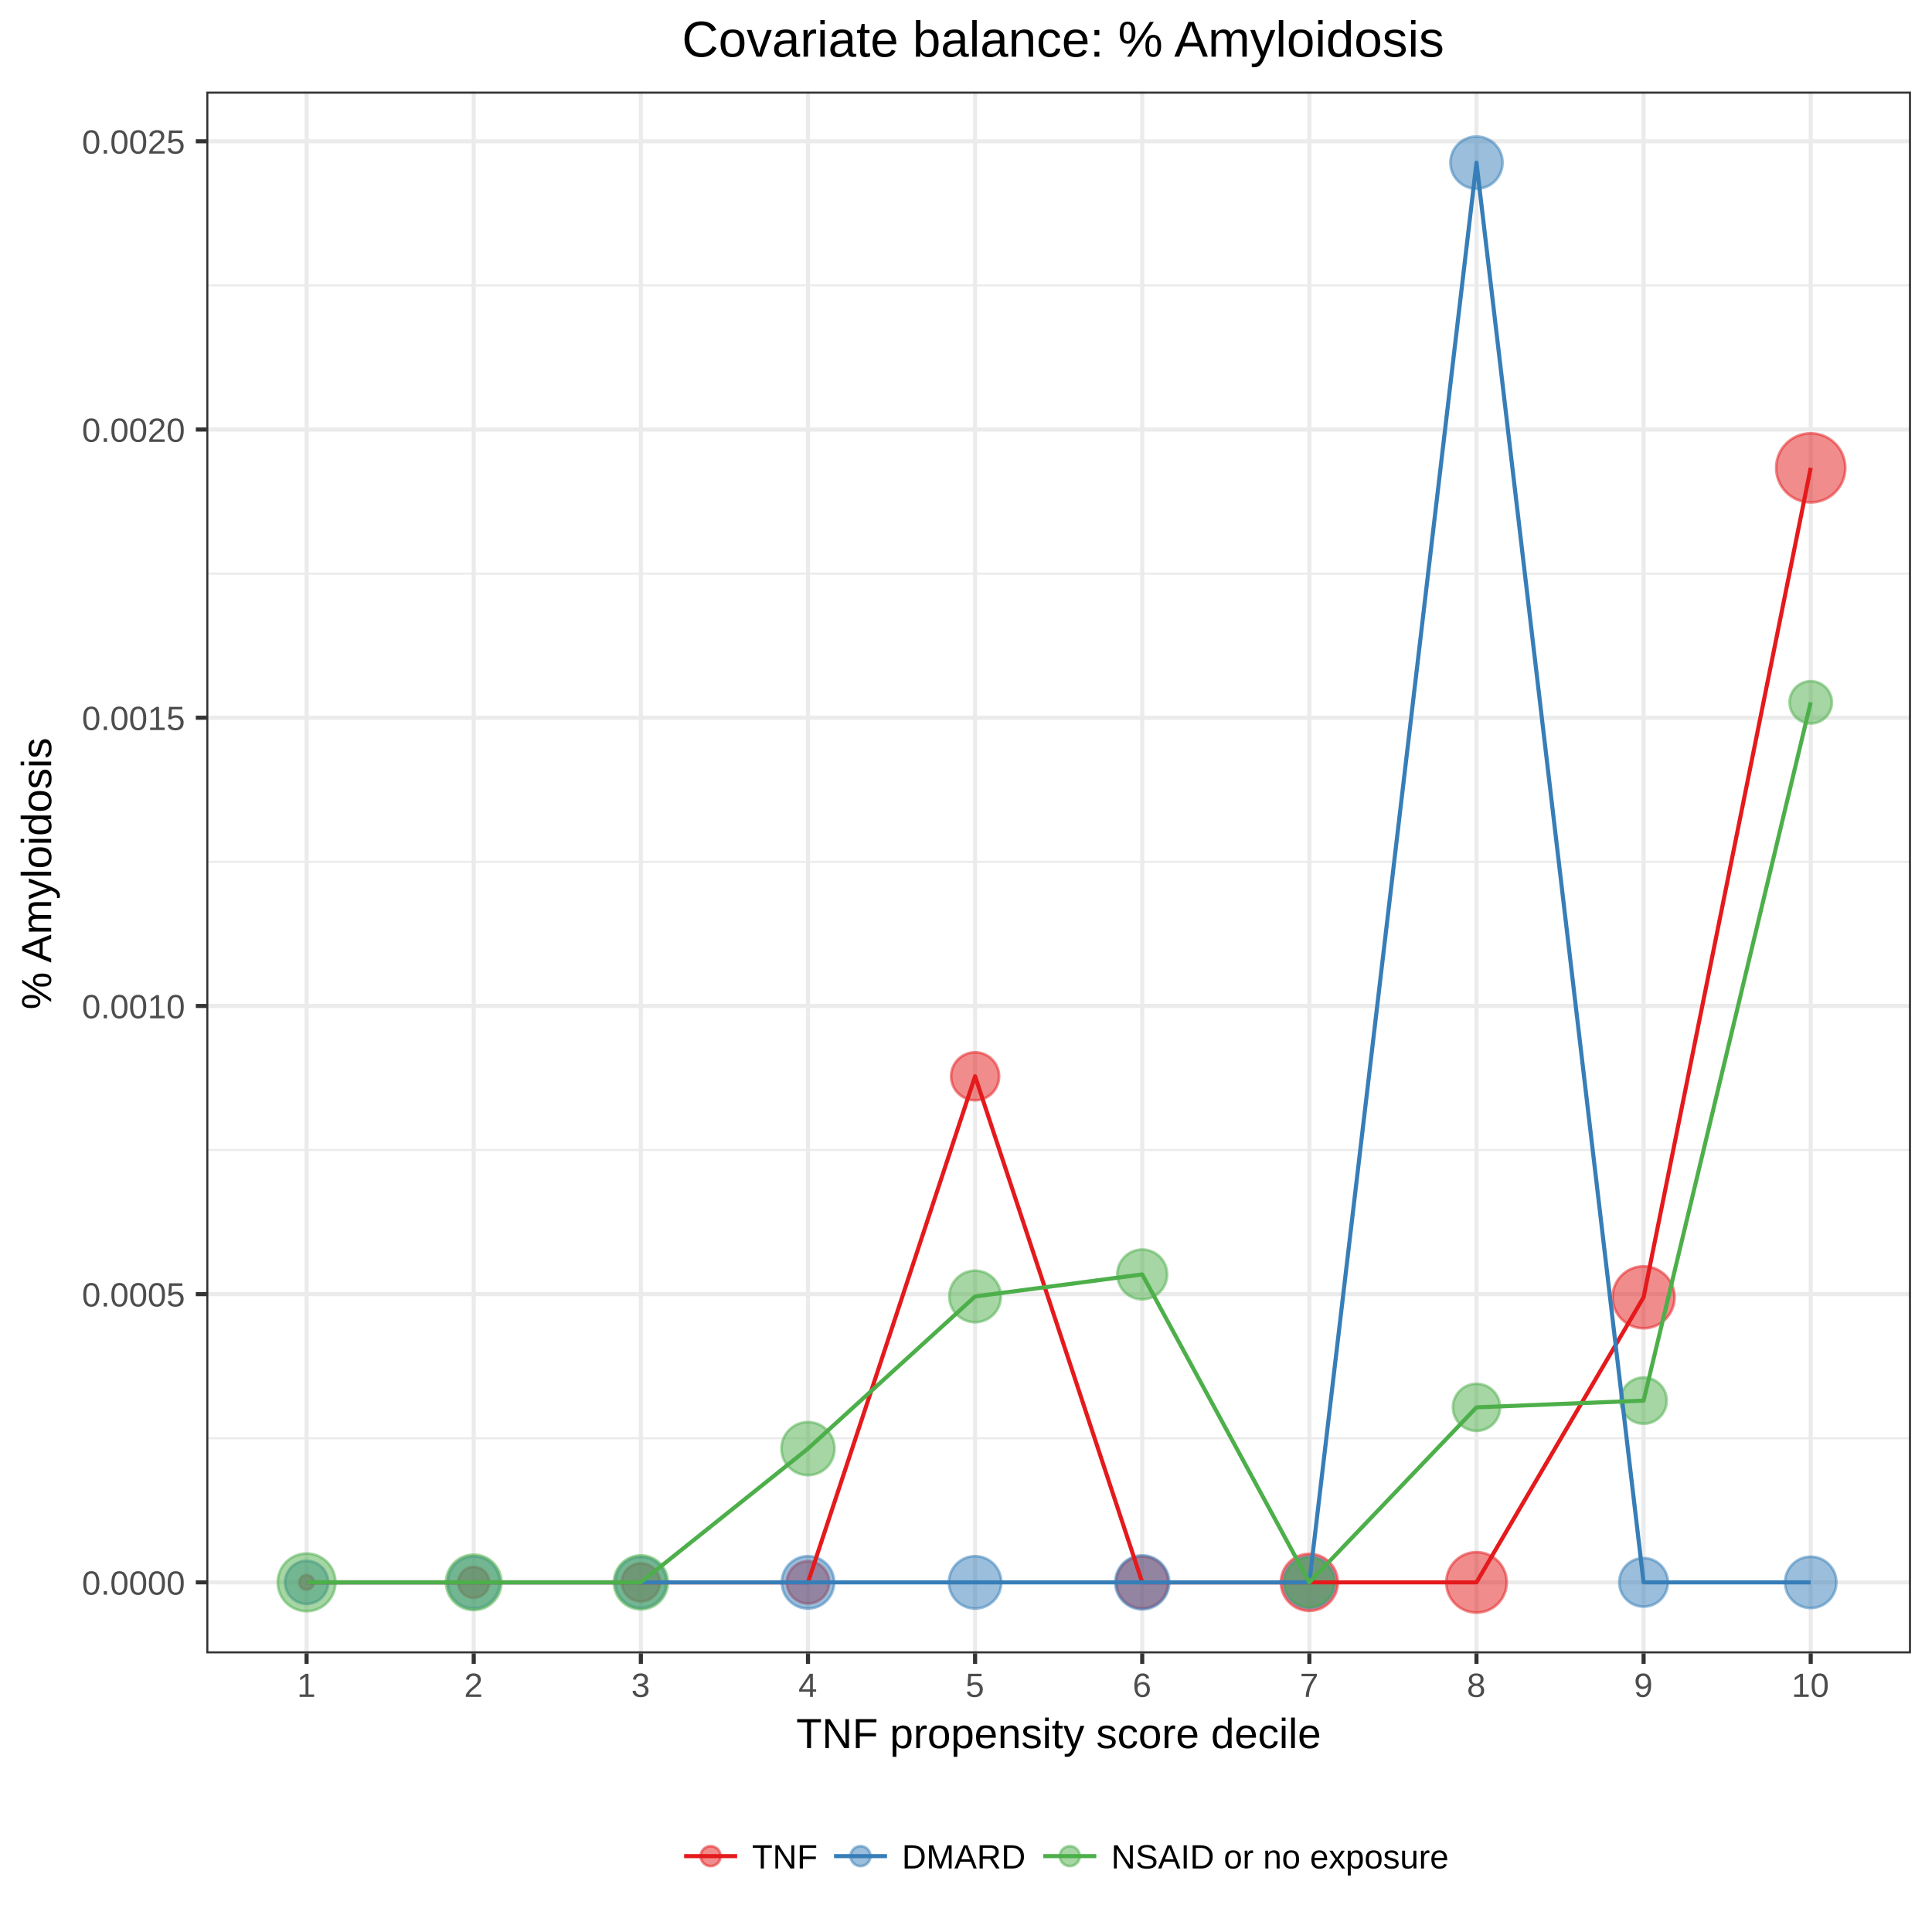
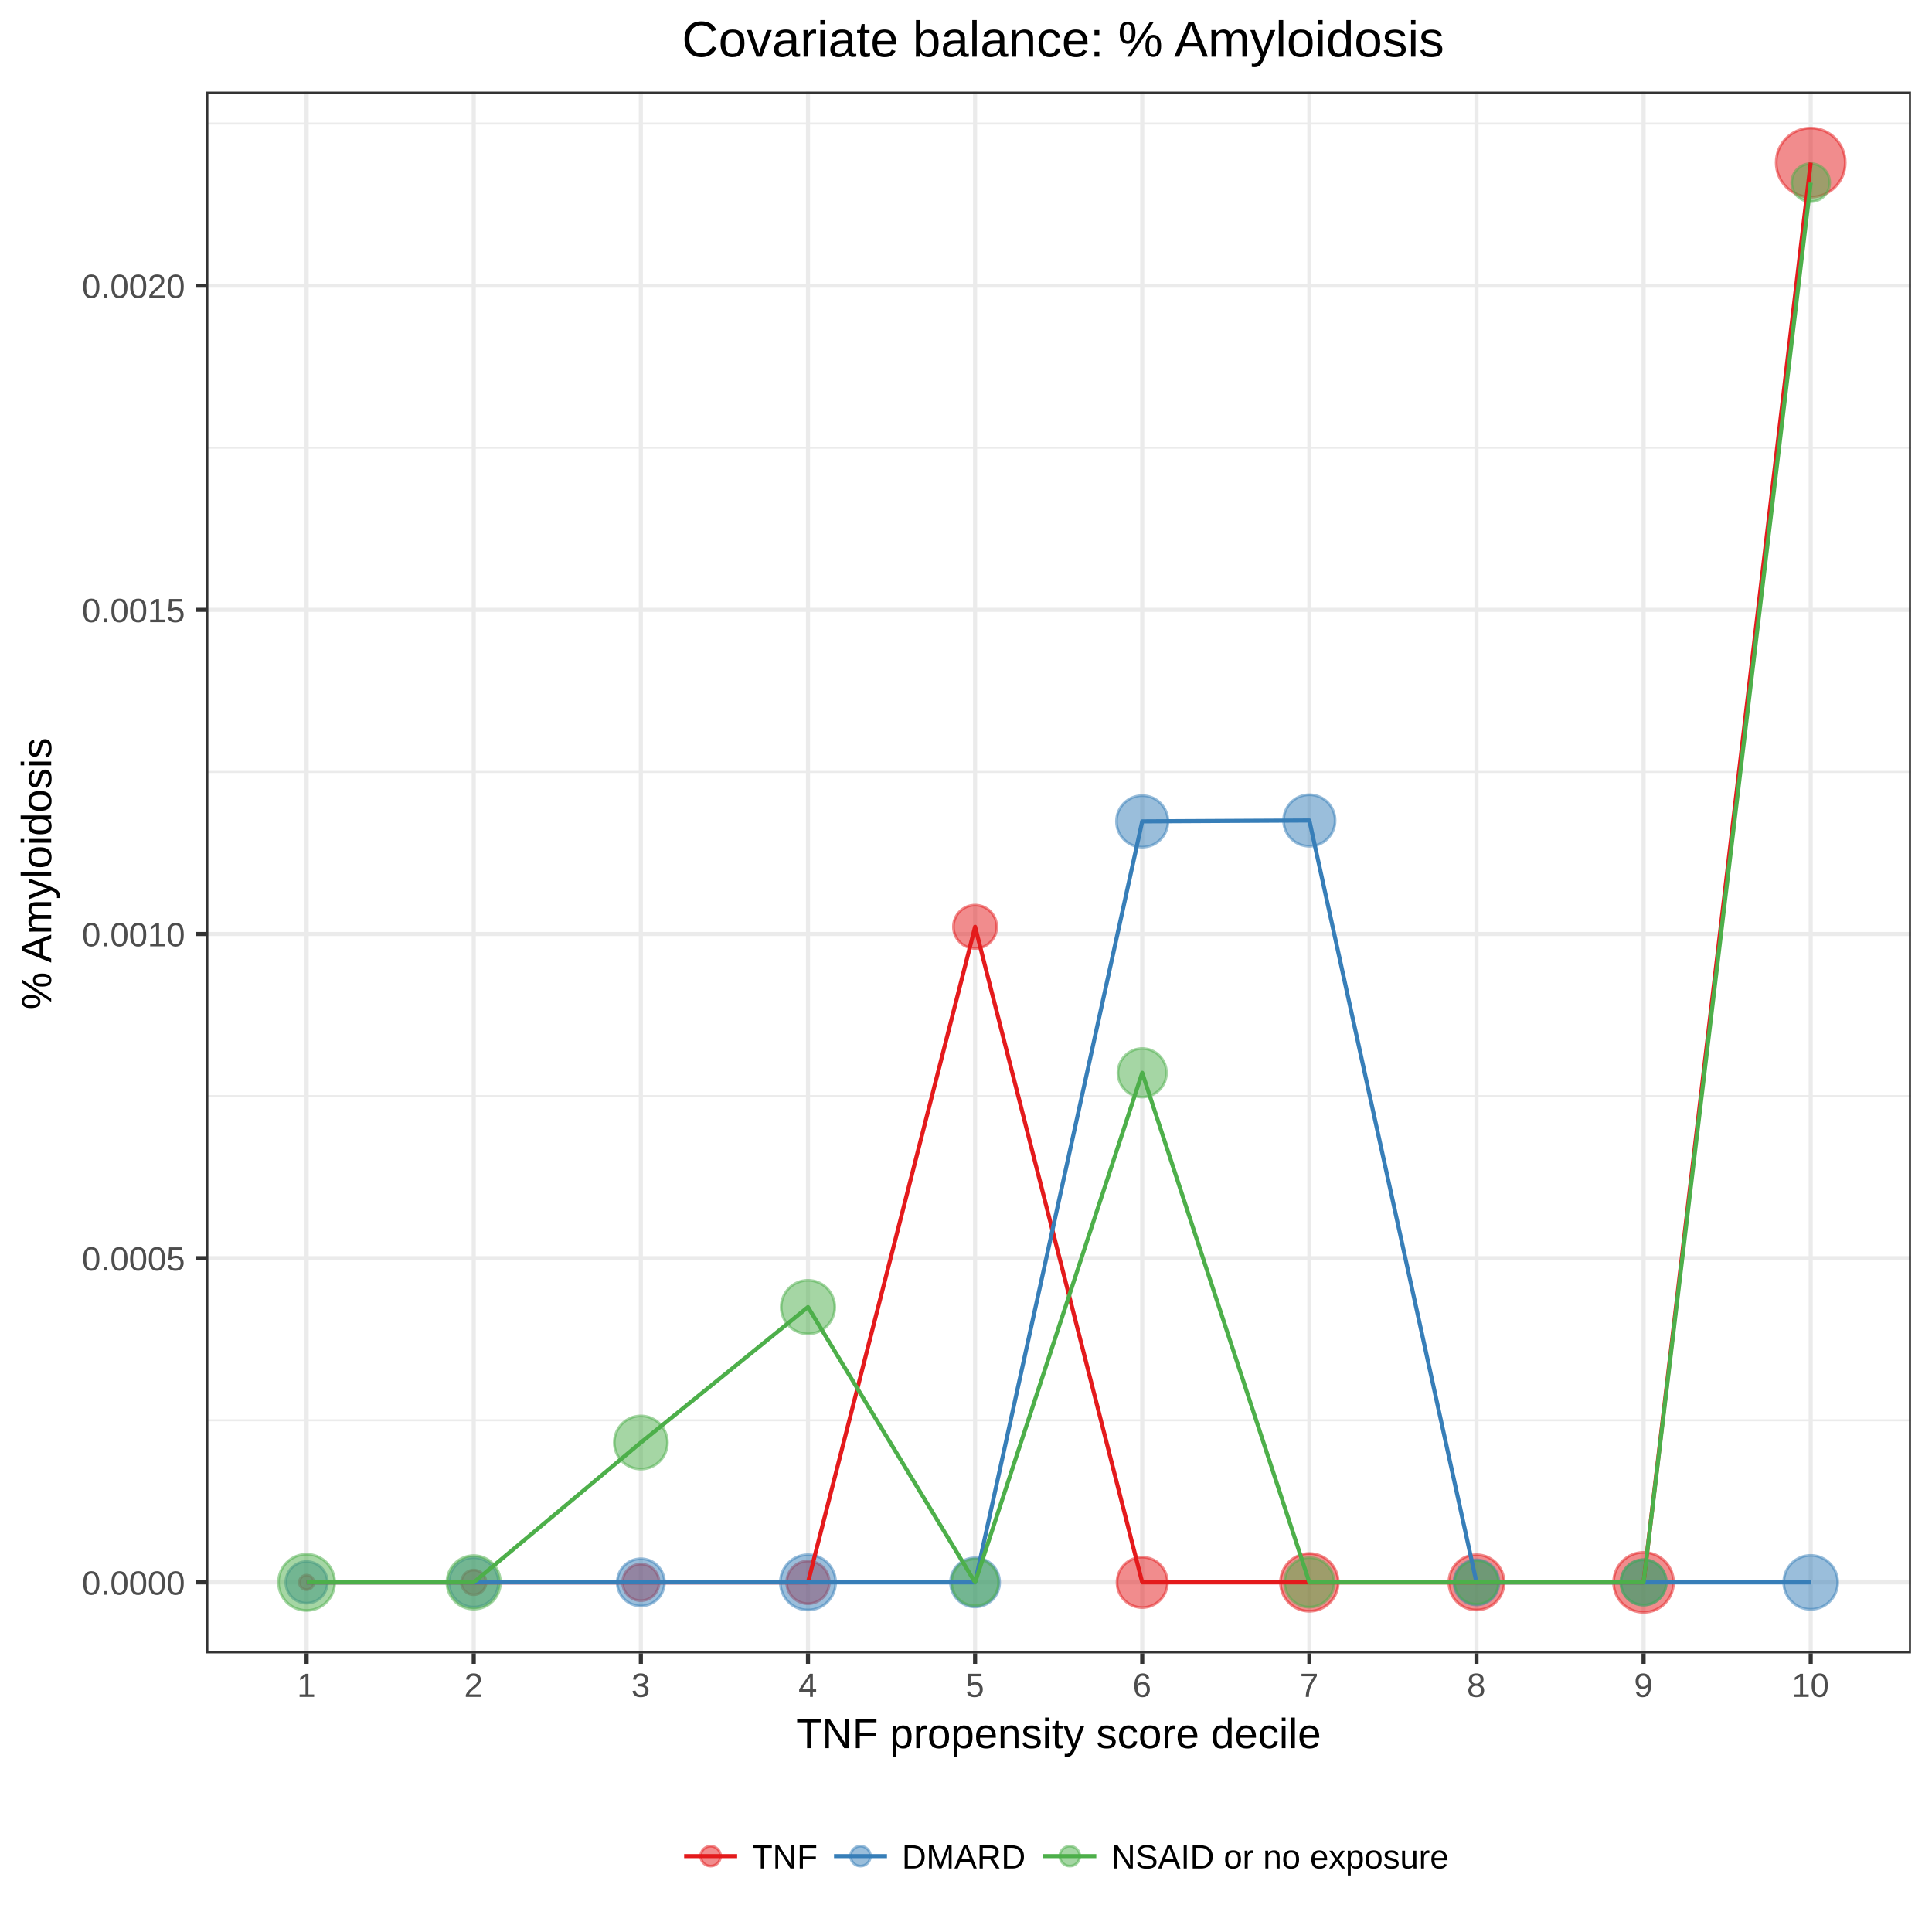
<svg xmlns="http://www.w3.org/2000/svg" viewBox="0 0 504.00 504.00">
  <defs>
    <style type="text/css">
    line, polyline, path, rect, circle {
      fill: none;
      stroke: #000000;
      stroke-linecap: round;
      stroke-linejoin: round;
      stroke-miterlimit: 10.00;
    }
  </style>
  </defs>
  <rect width="100%" height="100%" style="stroke: none; fill: #FFFFFF;" />
  <rect x="0.00" y="-0.00" width="504.00" height="504.00" style="stroke-width: 1.07; stroke: #FFFFFF; fill: #FFFFFF;" />
  <defs>
    <clipPath id="cpNTMuODI0fDQ5OC41MjF8NDMxLjMwOXwyMy44OTg1">
      <rect x="53.82" y="23.90" width="444.70" height="407.41" />
    </clipPath>
  </defs>
  <rect x="53.82" y="23.90" width="444.70" height="407.41" style="stroke-width: 1.07; stroke: none; fill: #FFFFFF;" clip-path="url(#cpNTMuODI0fDQ5OC41MjF8NDMxLjMwOXwyMy44OTg1)" />
-   <polyline points="53.82,375.20 498.52,375.20 " style="stroke-width: 0.53; stroke: #EBEBEB; stroke-linecap: butt;" clip-path="url(#cpNTMuODI0fDQ5OC41MjF8NDMxLjMwOXwyMy44OTg1)" />
-   <polyline points="53.82,300.01 498.52,300.01 " style="stroke-width: 0.53; stroke: #EBEBEB; stroke-linecap: butt;" clip-path="url(#cpNTMuODI0fDQ5OC41MjF8NDMxLjMwOXwyMy44OTg1)" />
-   <polyline points="53.82,224.83 498.52,224.83 " style="stroke-width: 0.53; stroke: #EBEBEB; stroke-linecap: butt;" clip-path="url(#cpNTMuODI0fDQ5OC41MjF8NDMxLjMwOXwyMy44OTg1)" />
-   <polyline points="53.82,149.64 498.52,149.64 " style="stroke-width: 0.53; stroke: #EBEBEB; stroke-linecap: butt;" clip-path="url(#cpNTMuODI0fDQ5OC41MjF8NDMxLjMwOXwyMy44OTg1)" />
-   <polyline points="53.82,74.45 498.52,74.45 " style="stroke-width: 0.53; stroke: #EBEBEB; stroke-linecap: butt;" clip-path="url(#cpNTMuODI0fDQ5OC41MjF8NDMxLjMwOXwyMy44OTg1)" />
+   <polyline points="53.82,370.51 498.52,370.51 " style="stroke-width: 0.53; stroke: #EBEBEB; stroke-linecap: butt;" clip-path="url(#cpNTMuODI0fDQ5OC41MjF8NDMxLjMwOXwyMy44OTg1)" />
+   <polyline points="53.82,285.94 498.52,285.94 " style="stroke-width: 0.53; stroke: #EBEBEB; stroke-linecap: butt;" clip-path="url(#cpNTMuODI0fDQ5OC41MjF8NDMxLjMwOXwyMy44OTg1)" />
+   <polyline points="53.82,201.37 498.52,201.37 " style="stroke-width: 0.53; stroke: #EBEBEB; stroke-linecap: butt;" clip-path="url(#cpNTMuODI0fDQ5OC41MjF8NDMxLjMwOXwyMy44OTg1)" />
+   <polyline points="53.82,116.80 498.52,116.80 " style="stroke-width: 0.53; stroke: #EBEBEB; stroke-linecap: butt;" clip-path="url(#cpNTMuODI0fDQ5OC41MjF8NDMxLjMwOXwyMy44OTg1)" />
+   <polyline points="53.82,32.23 498.52,32.23 " style="stroke-width: 0.53; stroke: #EBEBEB; stroke-linecap: butt;" clip-path="url(#cpNTMuODI0fDQ5OC41MjF8NDMxLjMwOXwyMy44OTg1)" />
  <polyline points="53.82,412.79 498.52,412.79 " style="stroke-width: 1.07; stroke: #EBEBEB; stroke-linecap: butt;" clip-path="url(#cpNTMuODI0fDQ5OC41MjF8NDMxLjMwOXwyMy44OTg1)" />
-   <polyline points="53.82,337.60 498.52,337.60 " style="stroke-width: 1.07; stroke: #EBEBEB; stroke-linecap: butt;" clip-path="url(#cpNTMuODI0fDQ5OC41MjF8NDMxLjMwOXwyMy44OTg1)" />
-   <polyline points="53.82,262.42 498.52,262.42 " style="stroke-width: 1.07; stroke: #EBEBEB; stroke-linecap: butt;" clip-path="url(#cpNTMuODI0fDQ5OC41MjF8NDMxLjMwOXwyMy44OTg1)" />
-   <polyline points="53.82,187.23 498.52,187.23 " style="stroke-width: 1.07; stroke: #EBEBEB; stroke-linecap: butt;" clip-path="url(#cpNTMuODI0fDQ5OC41MjF8NDMxLjMwOXwyMy44OTg1)" />
-   <polyline points="53.82,112.05 498.52,112.05 " style="stroke-width: 1.07; stroke: #EBEBEB; stroke-linecap: butt;" clip-path="url(#cpNTMuODI0fDQ5OC41MjF8NDMxLjMwOXwyMy44OTg1)" />
-   <polyline points="53.82,36.86 498.52,36.86 " style="stroke-width: 1.07; stroke: #EBEBEB; stroke-linecap: butt;" clip-path="url(#cpNTMuODI0fDQ5OC41MjF8NDMxLjMwOXwyMy44OTg1)" />
+   <polyline points="53.82,328.22 498.52,328.22 " style="stroke-width: 1.07; stroke: #EBEBEB; stroke-linecap: butt;" clip-path="url(#cpNTMuODI0fDQ5OC41MjF8NDMxLjMwOXwyMy44OTg1)" />
+   <polyline points="53.82,243.65 498.52,243.65 " style="stroke-width: 1.07; stroke: #EBEBEB; stroke-linecap: butt;" clip-path="url(#cpNTMuODI0fDQ5OC41MjF8NDMxLjMwOXwyMy44OTg1)" />
+   <polyline points="53.82,159.08 498.52,159.08 " style="stroke-width: 1.07; stroke: #EBEBEB; stroke-linecap: butt;" clip-path="url(#cpNTMuODI0fDQ5OC41MjF8NDMxLjMwOXwyMy44OTg1)" />
+   <polyline points="53.82,74.52 498.52,74.52 " style="stroke-width: 1.07; stroke: #EBEBEB; stroke-linecap: butt;" clip-path="url(#cpNTMuODI0fDQ5OC41MjF8NDMxLjMwOXwyMy44OTg1)" />
  <polyline points="79.98,431.31 79.98,23.90 " style="stroke-width: 1.07; stroke: #EBEBEB; stroke-linecap: butt;" clip-path="url(#cpNTMuODI0fDQ5OC41MjF8NDMxLjMwOXwyMy44OTg1)" />
  <polyline points="123.58,431.31 123.58,23.90 " style="stroke-width: 1.07; stroke: #EBEBEB; stroke-linecap: butt;" clip-path="url(#cpNTMuODI0fDQ5OC41MjF8NDMxLjMwOXwyMy44OTg1)" />
  <polyline points="167.18,431.31 167.18,23.90 " style="stroke-width: 1.07; stroke: #EBEBEB; stroke-linecap: butt;" clip-path="url(#cpNTMuODI0fDQ5OC41MjF8NDMxLjMwOXwyMy44OTg1)" />
  <polyline points="210.78,431.31 210.78,23.90 " style="stroke-width: 1.07; stroke: #EBEBEB; stroke-linecap: butt;" clip-path="url(#cpNTMuODI0fDQ5OC41MjF8NDMxLjMwOXwyMy44OTg1)" />
  <polyline points="254.37,431.31 254.37,23.90 " style="stroke-width: 1.07; stroke: #EBEBEB; stroke-linecap: butt;" clip-path="url(#cpNTMuODI0fDQ5OC41MjF8NDMxLjMwOXwyMy44OTg1)" />
  <polyline points="297.97,431.31 297.97,23.90 " style="stroke-width: 1.07; stroke: #EBEBEB; stroke-linecap: butt;" clip-path="url(#cpNTMuODI0fDQ5OC41MjF8NDMxLjMwOXwyMy44OTg1)" />
  <polyline points="341.57,431.31 341.57,23.90 " style="stroke-width: 1.07; stroke: #EBEBEB; stroke-linecap: butt;" clip-path="url(#cpNTMuODI0fDQ5OC41MjF8NDMxLjMwOXwyMy44OTg1)" />
  <polyline points="385.17,431.31 385.17,23.90 " style="stroke-width: 1.07; stroke: #EBEBEB; stroke-linecap: butt;" clip-path="url(#cpNTMuODI0fDQ5OC41MjF8NDMxLjMwOXwyMy44OTg1)" />
  <polyline points="428.76,431.31 428.76,23.90 " style="stroke-width: 1.07; stroke: #EBEBEB; stroke-linecap: butt;" clip-path="url(#cpNTMuODI0fDQ5OC41MjF8NDMxLjMwOXwyMy44OTg1)" />
  <polyline points="472.36,431.31 472.36,23.90 " style="stroke-width: 1.07; stroke: #EBEBEB; stroke-linecap: butt;" clip-path="url(#cpNTMuODI0fDQ5OC41MjF8NDMxLjMwOXwyMy44OTg1)" />
  <circle cx="79.98" cy="412.79" r="1.42pt" style="stroke-width: 0.71; stroke: #E41A1C; stroke-opacity: 0.50; fill: #E41A1C; fill-opacity: 0.50;" clip-path="url(#cpNTMuODI0fDQ5OC41MjF8NDMxLjMwOXwyMy44OTg1)" />
-   <circle cx="123.58" cy="412.79" r="3.02pt" style="stroke-width: 0.71; stroke: #E41A1C; stroke-opacity: 0.50; fill: #E41A1C; fill-opacity: 0.50;" clip-path="url(#cpNTMuODI0fDQ5OC41MjF8NDMxLjMwOXwyMy44OTg1)" />
-   <circle cx="167.18" cy="412.79" r="3.72pt" style="stroke-width: 0.71; stroke: #E41A1C; stroke-opacity: 0.50; fill: #E41A1C; fill-opacity: 0.50;" clip-path="url(#cpNTMuODI0fDQ5OC41MjF8NDMxLjMwOXwyMy44OTg1)" />
-   <circle cx="210.78" cy="412.79" r="4.13pt" style="stroke-width: 0.71; stroke: #E41A1C; stroke-opacity: 0.50; fill: #E41A1C; fill-opacity: 0.50;" clip-path="url(#cpNTMuODI0fDQ5OC41MjF8NDMxLjMwOXwyMy44OTg1)" />
-   <circle cx="254.37" cy="280.77" r="4.69pt" style="stroke-width: 0.71; stroke: #E41A1C; stroke-opacity: 0.50; fill: #E41A1C; fill-opacity: 0.50;" clip-path="url(#cpNTMuODI0fDQ5OC41MjF8NDMxLjMwOXwyMy44OTg1)" />
-   <circle cx="297.97" cy="412.79" r="5.06pt" style="stroke-width: 0.71; stroke: #E41A1C; stroke-opacity: 0.50; fill: #E41A1C; fill-opacity: 0.50;" clip-path="url(#cpNTMuODI0fDQ5OC41MjF8NDMxLjMwOXwyMy44OTg1)" />
-   <circle cx="341.57" cy="412.79" r="5.57pt" style="stroke-width: 0.71; stroke: #E41A1C; stroke-opacity: 0.50; fill: #E41A1C; fill-opacity: 0.50;" clip-path="url(#cpNTMuODI0fDQ5OC41MjF8NDMxLjMwOXwyMy44OTg1)" />
-   <circle cx="385.17" cy="412.79" r="5.91pt" style="stroke-width: 0.71; stroke: #E41A1C; stroke-opacity: 0.50; fill: #E41A1C; fill-opacity: 0.50;" clip-path="url(#cpNTMuODI0fDQ5OC41MjF8NDMxLjMwOXwyMy44OTg1)" />
-   <circle cx="428.76" cy="338.42" r="6.06pt" style="stroke-width: 0.71; stroke: #E41A1C; stroke-opacity: 0.50; fill: #E41A1C; fill-opacity: 0.50;" clip-path="url(#cpNTMuODI0fDQ5OC41MjF8NDMxLjMwOXwyMy44OTg1)" />
-   <circle cx="472.36" cy="122.05" r="6.76pt" style="stroke-width: 0.71; stroke: #E41A1C; stroke-opacity: 0.50; fill: #E41A1C; fill-opacity: 0.50;" clip-path="url(#cpNTMuODI0fDQ5OC41MjF8NDMxLjMwOXwyMy44OTg1)" />
-   <circle cx="79.98" cy="412.79" r="4.21pt" style="stroke-width: 0.71; stroke: #377EB8; stroke-opacity: 0.50; fill: #377EB8; fill-opacity: 0.50;" clip-path="url(#cpNTMuODI0fDQ5OC41MjF8NDMxLjMwOXwyMy44OTg1)" />
-   <circle cx="123.58" cy="412.79" r="5.08pt" style="stroke-width: 0.71; stroke: #377EB8; stroke-opacity: 0.50; fill: #377EB8; fill-opacity: 0.50;" clip-path="url(#cpNTMuODI0fDQ5OC41MjF8NDMxLjMwOXwyMy44OTg1)" />
-   <circle cx="167.18" cy="412.79" r="4.99pt" style="stroke-width: 0.71; stroke: #377EB8; stroke-opacity: 0.50; fill: #377EB8; fill-opacity: 0.50;" clip-path="url(#cpNTMuODI0fDQ5OC41MjF8NDMxLjMwOXwyMy44OTg1)" />
-   <circle cx="210.78" cy="412.79" r="5.12pt" style="stroke-width: 0.71; stroke: #377EB8; stroke-opacity: 0.50; fill: #377EB8; fill-opacity: 0.50;" clip-path="url(#cpNTMuODI0fDQ5OC41MjF8NDMxLjMwOXwyMy44OTg1)" />
-   <circle cx="254.37" cy="412.79" r="5.12pt" style="stroke-width: 0.71; stroke: #377EB8; stroke-opacity: 0.50; fill: #377EB8; fill-opacity: 0.50;" clip-path="url(#cpNTMuODI0fDQ5OC41MjF8NDMxLjMwOXwyMy44OTg1)" />
-   <circle cx="297.97" cy="412.79" r="5.28pt" style="stroke-width: 0.71; stroke: #377EB8; stroke-opacity: 0.50; fill: #377EB8; fill-opacity: 0.50;" clip-path="url(#cpNTMuODI0fDQ5OC41MjF8NDMxLjMwOXwyMy44OTg1)" />
-   <circle cx="341.57" cy="412.79" r="5.00pt" style="stroke-width: 0.71; stroke: #377EB8; stroke-opacity: 0.50; fill: #377EB8; fill-opacity: 0.50;" clip-path="url(#cpNTMuODI0fDQ5OC41MjF8NDMxLjMwOXwyMy44OTg1)" />
-   <circle cx="385.17" cy="42.42" r="5.10pt" style="stroke-width: 0.71; stroke: #377EB8; stroke-opacity: 0.50; fill: #377EB8; fill-opacity: 0.50;" clip-path="url(#cpNTMuODI0fDQ5OC41MjF8NDMxLjMwOXwyMy44OTg1)" />
-   <circle cx="428.76" cy="412.79" r="4.75pt" style="stroke-width: 0.71; stroke: #377EB8; stroke-opacity: 0.50; fill: #377EB8; fill-opacity: 0.50;" clip-path="url(#cpNTMuODI0fDQ5OC41MjF8NDMxLjMwOXwyMy44OTg1)" />
-   <circle cx="472.36" cy="412.79" r="5.02pt" style="stroke-width: 0.71; stroke: #377EB8; stroke-opacity: 0.50; fill: #377EB8; fill-opacity: 0.50;" clip-path="url(#cpNTMuODI0fDQ5OC41MjF8NDMxLjMwOXwyMy44OTg1)" />
-   <circle cx="79.98" cy="412.79" r="5.64pt" style="stroke-width: 0.71; stroke: #4DAF4A; stroke-opacity: 0.50; fill: #4DAF4A; fill-opacity: 0.50;" clip-path="url(#cpNTMuODI0fDQ5OC41MjF8NDMxLjMwOXwyMy44OTg1)" />
-   <circle cx="123.58" cy="412.79" r="5.42pt" style="stroke-width: 0.71; stroke: #4DAF4A; stroke-opacity: 0.50; fill: #4DAF4A; fill-opacity: 0.50;" clip-path="url(#cpNTMuODI0fDQ5OC41MjF8NDMxLjMwOXwyMy44OTg1)" />
-   <circle cx="167.18" cy="412.79" r="5.28pt" style="stroke-width: 0.71; stroke: #4DAF4A; stroke-opacity: 0.50; fill: #4DAF4A; fill-opacity: 0.50;" clip-path="url(#cpNTMuODI0fDQ5OC41MjF8NDMxLjMwOXwyMy44OTg1)" />
-   <circle cx="210.78" cy="377.90" r="5.19pt" style="stroke-width: 0.71; stroke: #4DAF4A; stroke-opacity: 0.50; fill: #4DAF4A; fill-opacity: 0.50;" clip-path="url(#cpNTMuODI0fDQ5OC41MjF8NDMxLjMwOXwyMy44OTg1)" />
-   <circle cx="254.37" cy="338.20" r="5.04pt" style="stroke-width: 0.71; stroke: #4DAF4A; stroke-opacity: 0.50; fill: #4DAF4A; fill-opacity: 0.50;" clip-path="url(#cpNTMuODI0fDQ5OC41MjF8NDMxLjMwOXwyMy44OTg1)" />
-   <circle cx="297.97" cy="332.46" r="4.87pt" style="stroke-width: 0.71; stroke: #4DAF4A; stroke-opacity: 0.50; fill: #4DAF4A; fill-opacity: 0.50;" clip-path="url(#cpNTMuODI0fDQ5OC41MjF8NDMxLjMwOXwyMy44OTg1)" />
-   <circle cx="341.57" cy="412.79" r="4.82pt" style="stroke-width: 0.71; stroke: #4DAF4A; stroke-opacity: 0.50; fill: #4DAF4A; fill-opacity: 0.50;" clip-path="url(#cpNTMuODI0fDQ5OC41MjF8NDMxLjMwOXwyMy44OTg1)" />
-   <circle cx="385.17" cy="367.13" r="4.60pt" style="stroke-width: 0.71; stroke: #4DAF4A; stroke-opacity: 0.50; fill: #4DAF4A; fill-opacity: 0.50;" clip-path="url(#cpNTMuODI0fDQ5OC41MjF8NDMxLjMwOXwyMy44OTg1)" />
-   <circle cx="428.76" cy="365.38" r="4.52pt" style="stroke-width: 0.71; stroke: #4DAF4A; stroke-opacity: 0.50; fill: #4DAF4A; fill-opacity: 0.50;" clip-path="url(#cpNTMuODI0fDQ5OC41MjF8NDMxLjMwOXwyMy44OTg1)" />
-   <circle cx="472.36" cy="183.22" r="4.13pt" style="stroke-width: 0.71; stroke: #4DAF4A; stroke-opacity: 0.50; fill: #4DAF4A; fill-opacity: 0.50;" clip-path="url(#cpNTMuODI0fDQ5OC41MjF8NDMxLjMwOXwyMy44OTg1)" />
-   <polyline points="79.98,412.79 123.58,412.79 167.18,412.79 210.78,412.79 254.37,280.77 297.97,412.79 341.57,412.79 385.17,412.79 428.76,338.42 472.36,122.05 " style="stroke-width: 1.07; stroke: #E41A1C; stroke-linecap: butt;" clip-path="url(#cpNTMuODI0fDQ5OC41MjF8NDMxLjMwOXwyMy44OTg1)" />
-   <polyline points="79.98,412.79 123.58,412.79 167.18,412.79 210.78,412.79 254.37,412.79 297.97,412.79 341.57,412.79 385.17,42.42 428.76,412.79 472.36,412.79 " style="stroke-width: 1.07; stroke: #377EB8; stroke-linecap: butt;" clip-path="url(#cpNTMuODI0fDQ5OC41MjF8NDMxLjMwOXwyMy44OTg1)" />
-   <polyline points="79.98,412.79 123.58,412.79 167.18,412.79 210.78,377.90 254.37,338.20 297.97,332.46 341.57,412.79 385.17,367.13 428.76,365.38 472.36,183.22 " style="stroke-width: 1.07; stroke: #4DAF4A; stroke-linecap: butt;" clip-path="url(#cpNTMuODI0fDQ5OC41MjF8NDMxLjMwOXwyMy44OTg1)" />
+   <circle cx="123.58" cy="412.79" r="2.41pt" style="stroke-width: 0.71; stroke: #E41A1C; stroke-opacity: 0.50; fill: #E41A1C; fill-opacity: 0.50;" clip-path="url(#cpNTMuODI0fDQ5OC41MjF8NDMxLjMwOXwyMy44OTg1)" />
+   <circle cx="167.18" cy="412.79" r="3.57pt" style="stroke-width: 0.71; stroke: #E41A1C; stroke-opacity: 0.50; fill: #E41A1C; fill-opacity: 0.50;" clip-path="url(#cpNTMuODI0fDQ5OC41MjF8NDMxLjMwOXwyMy44OTg1)" />
+   <circle cx="210.78" cy="412.79" r="4.17pt" style="stroke-width: 0.71; stroke: #E41A1C; stroke-opacity: 0.50; fill: #E41A1C; fill-opacity: 0.50;" clip-path="url(#cpNTMuODI0fDQ5OC41MjF8NDMxLjMwOXwyMy44OTg1)" />
+   <circle cx="254.37" cy="241.77" r="4.24pt" style="stroke-width: 0.71; stroke: #E41A1C; stroke-opacity: 0.50; fill: #E41A1C; fill-opacity: 0.50;" clip-path="url(#cpNTMuODI0fDQ5OC41MjF8NDMxLjMwOXwyMy44OTg1)" />
+   <circle cx="297.97" cy="412.79" r="4.93pt" style="stroke-width: 0.71; stroke: #E41A1C; stroke-opacity: 0.50; fill: #E41A1C; fill-opacity: 0.50;" clip-path="url(#cpNTMuODI0fDQ5OC41MjF8NDMxLjMwOXwyMy44OTg1)" />
+   <circle cx="341.57" cy="412.79" r="5.65pt" style="stroke-width: 0.71; stroke: #E41A1C; stroke-opacity: 0.50; fill: #E41A1C; fill-opacity: 0.50;" clip-path="url(#cpNTMuODI0fDQ5OC41MjF8NDMxLjMwOXwyMy44OTg1)" />
+   <circle cx="385.17" cy="412.79" r="5.41pt" style="stroke-width: 0.71; stroke: #E41A1C; stroke-opacity: 0.50; fill: #E41A1C; fill-opacity: 0.50;" clip-path="url(#cpNTMuODI0fDQ5OC41MjF8NDMxLjMwOXwyMy44OTg1)" />
+   <circle cx="428.76" cy="412.79" r="5.87pt" style="stroke-width: 0.71; stroke: #E41A1C; stroke-opacity: 0.50; fill: #E41A1C; fill-opacity: 0.50;" clip-path="url(#cpNTMuODI0fDQ5OC41MjF8NDMxLjMwOXwyMy44OTg1)" />
+   <circle cx="472.36" cy="42.42" r="6.76pt" style="stroke-width: 0.71; stroke: #E41A1C; stroke-opacity: 0.50; fill: #E41A1C; fill-opacity: 0.50;" clip-path="url(#cpNTMuODI0fDQ5OC41MjF8NDMxLjMwOXwyMy44OTg1)" />
+   <circle cx="79.98" cy="412.79" r="4.07pt" style="stroke-width: 0.71; stroke: #377EB8; stroke-opacity: 0.50; fill: #377EB8; fill-opacity: 0.50;" clip-path="url(#cpNTMuODI0fDQ5OC41MjF8NDMxLjMwOXwyMy44OTg1)" />
+   <circle cx="123.58" cy="412.79" r="4.84pt" style="stroke-width: 0.71; stroke: #377EB8; stroke-opacity: 0.50; fill: #377EB8; fill-opacity: 0.50;" clip-path="url(#cpNTMuODI0fDQ5OC41MjF8NDMxLjMwOXwyMy44OTg1)" />
+   <circle cx="167.18" cy="412.79" r="4.62pt" style="stroke-width: 0.71; stroke: #377EB8; stroke-opacity: 0.50; fill: #377EB8; fill-opacity: 0.50;" clip-path="url(#cpNTMuODI0fDQ5OC41MjF8NDMxLjMwOXwyMy44OTg1)" />
+   <circle cx="210.78" cy="412.79" r="5.41pt" style="stroke-width: 0.71; stroke: #377EB8; stroke-opacity: 0.50; fill: #377EB8; fill-opacity: 0.50;" clip-path="url(#cpNTMuODI0fDQ5OC41MjF8NDMxLjMwOXwyMy44OTg1)" />
+   <circle cx="254.37" cy="412.79" r="4.81pt" style="stroke-width: 0.71; stroke: #377EB8; stroke-opacity: 0.50; fill: #377EB8; fill-opacity: 0.50;" clip-path="url(#cpNTMuODI0fDQ5OC41MjF8NDMxLjMwOXwyMy44OTg1)" />
+   <circle cx="297.97" cy="214.27" r="5.04pt" style="stroke-width: 0.71; stroke: #377EB8; stroke-opacity: 0.50; fill: #377EB8; fill-opacity: 0.50;" clip-path="url(#cpNTMuODI0fDQ5OC41MjF8NDMxLjMwOXwyMy44OTg1)" />
+   <circle cx="341.57" cy="214.04" r="5.04pt" style="stroke-width: 0.71; stroke: #377EB8; stroke-opacity: 0.50; fill: #377EB8; fill-opacity: 0.50;" clip-path="url(#cpNTMuODI0fDQ5OC41MjF8NDMxLjMwOXwyMy44OTg1)" />
+   <circle cx="385.17" cy="412.79" r="4.41pt" style="stroke-width: 0.71; stroke: #377EB8; stroke-opacity: 0.50; fill: #377EB8; fill-opacity: 0.50;" clip-path="url(#cpNTMuODI0fDQ5OC41MjF8NDMxLjMwOXwyMy44OTg1)" />
+   <circle cx="428.76" cy="412.79" r="4.42pt" style="stroke-width: 0.71; stroke: #377EB8; stroke-opacity: 0.50; fill: #377EB8; fill-opacity: 0.50;" clip-path="url(#cpNTMuODI0fDQ5OC41MjF8NDMxLjMwOXwyMy44OTg1)" />
+   <circle cx="472.36" cy="412.79" r="5.28pt" style="stroke-width: 0.71; stroke: #377EB8; stroke-opacity: 0.50; fill: #377EB8; fill-opacity: 0.50;" clip-path="url(#cpNTMuODI0fDQ5OC41MjF8NDMxLjMwOXwyMy44OTg1)" />
+   <circle cx="79.98" cy="412.79" r="5.50pt" style="stroke-width: 0.71; stroke: #4DAF4A; stroke-opacity: 0.50; fill: #4DAF4A; fill-opacity: 0.50;" clip-path="url(#cpNTMuODI0fDQ5OC41MjF8NDMxLjMwOXwyMy44OTg1)" />
+   <circle cx="123.58" cy="412.79" r="5.24pt" style="stroke-width: 0.71; stroke: #4DAF4A; stroke-opacity: 0.50; fill: #4DAF4A; fill-opacity: 0.50;" clip-path="url(#cpNTMuODI0fDQ5OC41MjF8NDMxLjMwOXwyMy44OTg1)" />
+   <circle cx="167.18" cy="376.31" r="5.20pt" style="stroke-width: 0.71; stroke: #4DAF4A; stroke-opacity: 0.50; fill: #4DAF4A; fill-opacity: 0.50;" clip-path="url(#cpNTMuODI0fDQ5OC41MjF8NDMxLjMwOXwyMy44OTg1)" />
+   <circle cx="210.78" cy="340.98" r="5.24pt" style="stroke-width: 0.71; stroke: #4DAF4A; stroke-opacity: 0.50; fill: #4DAF4A; fill-opacity: 0.50;" clip-path="url(#cpNTMuODI0fDQ5OC41MjF8NDMxLjMwOXwyMy44OTg1)" />
+   <circle cx="254.37" cy="412.79" r="4.58pt" style="stroke-width: 0.71; stroke: #4DAF4A; stroke-opacity: 0.50; fill: #4DAF4A; fill-opacity: 0.50;" clip-path="url(#cpNTMuODI0fDQ5OC41MjF8NDMxLjMwOXwyMy44OTg1)" />
+   <circle cx="297.97" cy="279.86" r="4.75pt" style="stroke-width: 0.71; stroke: #4DAF4A; stroke-opacity: 0.50; fill: #4DAF4A; fill-opacity: 0.50;" clip-path="url(#cpNTMuODI0fDQ5OC41MjF8NDMxLjMwOXwyMy44OTg1)" />
+   <circle cx="341.57" cy="412.79" r="4.84pt" style="stroke-width: 0.71; stroke: #4DAF4A; stroke-opacity: 0.50; fill: #4DAF4A; fill-opacity: 0.50;" clip-path="url(#cpNTMuODI0fDQ5OC41MjF8NDMxLjMwOXwyMy44OTg1)" />
+   <circle cx="385.17" cy="412.79" r="4.26pt" style="stroke-width: 0.71; stroke: #4DAF4A; stroke-opacity: 0.50; fill: #4DAF4A; fill-opacity: 0.50;" clip-path="url(#cpNTMuODI0fDQ5OC41MjF8NDMxLjMwOXwyMy44OTg1)" />
+   <circle cx="428.76" cy="412.79" r="4.46pt" style="stroke-width: 0.71; stroke: #4DAF4A; stroke-opacity: 0.50; fill: #4DAF4A; fill-opacity: 0.50;" clip-path="url(#cpNTMuODI0fDQ5OC41MjF8NDMxLjMwOXwyMy44OTg1)" />
+   <circle cx="472.36" cy="47.64" r="3.72pt" style="stroke-width: 0.71; stroke: #4DAF4A; stroke-opacity: 0.50; fill: #4DAF4A; fill-opacity: 0.50;" clip-path="url(#cpNTMuODI0fDQ5OC41MjF8NDMxLjMwOXwyMy44OTg1)" />
+   <polyline points="79.98,412.79 123.58,412.79 167.18,412.79 210.78,412.79 254.37,241.77 297.97,412.79 341.57,412.79 385.17,412.79 428.76,412.79 472.36,42.42 " style="stroke-width: 1.07; stroke: #E41A1C; stroke-linecap: butt;" clip-path="url(#cpNTMuODI0fDQ5OC41MjF8NDMxLjMwOXwyMy44OTg1)" />
+   <polyline points="79.98,412.79 123.58,412.79 167.18,412.79 210.78,412.79 254.37,412.79 297.97,214.27 341.57,214.04 385.17,412.79 428.76,412.79 472.36,412.79 " style="stroke-width: 1.07; stroke: #377EB8; stroke-linecap: butt;" clip-path="url(#cpNTMuODI0fDQ5OC41MjF8NDMxLjMwOXwyMy44OTg1)" />
+   <polyline points="79.98,412.79 123.58,412.79 167.18,376.31 210.78,340.98 254.37,412.79 297.97,279.86 341.57,412.79 385.17,412.79 428.76,412.79 472.36,47.64 " style="stroke-width: 1.07; stroke: #4DAF4A; stroke-linecap: butt;" clip-path="url(#cpNTMuODI0fDQ5OC41MjF8NDMxLjMwOXwyMy44OTg1)" />
  <rect x="53.82" y="23.90" width="444.70" height="407.41" style="stroke-width: 1.07; stroke: #333333;" clip-path="url(#cpNTMuODI0fDQ5OC41MjF8NDMxLjMwOXwyMy44OTg1)" />
  <defs>
    <clipPath id="cpMHw1MDR8NTA0fDA=">
      <rect x="0.00" y="0.00" width="504.00" height="504.00" />
    </clipPath>
  </defs>
  <g clip-path="url(#cpMHw1MDR8NTA0fDA=)">
    <text x="21.37" y="416.01" style="font-size: 8.80px; fill: #4D4D4D; font-family: Arial;" textLength="27.53px" lengthAdjust="spacingAndGlyphs">0.0000</text>
  </g>
  <g clip-path="url(#cpMHw1MDR8NTA0fDA=)">
-     <text x="21.37" y="340.82" style="font-size: 8.80px; fill: #4D4D4D; font-family: Arial;" textLength="27.53px" lengthAdjust="spacingAndGlyphs">0.0005</text>
+     <text x="21.37" y="331.44" style="font-size: 8.80px; fill: #4D4D4D; font-family: Arial;" textLength="27.53px" lengthAdjust="spacingAndGlyphs">0.0005</text>
  </g>
  <g clip-path="url(#cpMHw1MDR8NTA0fDA=)">
-     <text x="21.37" y="265.64" style="font-size: 8.80px; fill: #4D4D4D; font-family: Arial;" textLength="27.53px" lengthAdjust="spacingAndGlyphs">0.0010</text>
+     <text x="21.37" y="246.87" style="font-size: 8.80px; fill: #4D4D4D; font-family: Arial;" textLength="27.53px" lengthAdjust="spacingAndGlyphs">0.0010</text>
  </g>
  <g clip-path="url(#cpMHw1MDR8NTA0fDA=)">
-     <text x="21.37" y="190.45" style="font-size: 8.80px; fill: #4D4D4D; font-family: Arial;" textLength="27.53px" lengthAdjust="spacingAndGlyphs">0.0015</text>
+     <text x="21.37" y="162.30" style="font-size: 8.80px; fill: #4D4D4D; font-family: Arial;" textLength="27.53px" lengthAdjust="spacingAndGlyphs">0.0015</text>
  </g>
  <g clip-path="url(#cpMHw1MDR8NTA0fDA=)">
-     <text x="21.37" y="115.27" style="font-size: 8.80px; fill: #4D4D4D; font-family: Arial;" textLength="27.53px" lengthAdjust="spacingAndGlyphs">0.0020</text>
-   </g>
-   <g clip-path="url(#cpMHw1MDR8NTA0fDA=)">
-     <text x="21.37" y="40.08" style="font-size: 8.80px; fill: #4D4D4D; font-family: Arial;" textLength="27.53px" lengthAdjust="spacingAndGlyphs">0.0025</text>
+     <text x="21.37" y="77.73" style="font-size: 8.80px; fill: #4D4D4D; font-family: Arial;" textLength="27.53px" lengthAdjust="spacingAndGlyphs">0.0020</text>
  </g>
  <polyline points="51.08,412.79 53.82,412.79 " style="stroke-width: 1.07; stroke: #333333; stroke-linecap: butt;" clip-path="url(#cpMHw1MDR8NTA0fDA=)" />
-   <polyline points="51.08,337.60 53.82,337.60 " style="stroke-width: 1.07; stroke: #333333; stroke-linecap: butt;" clip-path="url(#cpMHw1MDR8NTA0fDA=)" />
-   <polyline points="51.08,262.42 53.82,262.42 " style="stroke-width: 1.07; stroke: #333333; stroke-linecap: butt;" clip-path="url(#cpMHw1MDR8NTA0fDA=)" />
-   <polyline points="51.08,187.23 53.82,187.23 " style="stroke-width: 1.07; stroke: #333333; stroke-linecap: butt;" clip-path="url(#cpMHw1MDR8NTA0fDA=)" />
-   <polyline points="51.08,112.05 53.82,112.05 " style="stroke-width: 1.07; stroke: #333333; stroke-linecap: butt;" clip-path="url(#cpMHw1MDR8NTA0fDA=)" />
-   <polyline points="51.08,36.86 53.82,36.86 " style="stroke-width: 1.07; stroke: #333333; stroke-linecap: butt;" clip-path="url(#cpMHw1MDR8NTA0fDA=)" />
+   <polyline points="51.08,328.22 53.82,328.22 " style="stroke-width: 1.07; stroke: #333333; stroke-linecap: butt;" clip-path="url(#cpMHw1MDR8NTA0fDA=)" />
+   <polyline points="51.08,243.65 53.82,243.65 " style="stroke-width: 1.07; stroke: #333333; stroke-linecap: butt;" clip-path="url(#cpMHw1MDR8NTA0fDA=)" />
+   <polyline points="51.08,159.08 53.82,159.08 " style="stroke-width: 1.07; stroke: #333333; stroke-linecap: butt;" clip-path="url(#cpMHw1MDR8NTA0fDA=)" />
+   <polyline points="51.08,74.52 53.82,74.52 " style="stroke-width: 1.07; stroke: #333333; stroke-linecap: butt;" clip-path="url(#cpMHw1MDR8NTA0fDA=)" />
  <polyline points="79.98,434.05 79.98,431.31 " style="stroke-width: 1.07; stroke: #333333; stroke-linecap: butt;" clip-path="url(#cpMHw1MDR8NTA0fDA=)" />
  <polyline points="123.58,434.05 123.58,431.31 " style="stroke-width: 1.07; stroke: #333333; stroke-linecap: butt;" clip-path="url(#cpMHw1MDR8NTA0fDA=)" />
  <polyline points="167.18,434.05 167.18,431.31 " style="stroke-width: 1.07; stroke: #333333; stroke-linecap: butt;" clip-path="url(#cpMHw1MDR8NTA0fDA=)" />
  <polyline points="210.78,434.05 210.78,431.31 " style="stroke-width: 1.07; stroke: #333333; stroke-linecap: butt;" clip-path="url(#cpMHw1MDR8NTA0fDA=)" />
  <polyline points="254.37,434.05 254.37,431.31 " style="stroke-width: 1.07; stroke: #333333; stroke-linecap: butt;" clip-path="url(#cpMHw1MDR8NTA0fDA=)" />
  <polyline points="297.97,434.05 297.97,431.31 " style="stroke-width: 1.07; stroke: #333333; stroke-linecap: butt;" clip-path="url(#cpMHw1MDR8NTA0fDA=)" />
  <polyline points="341.57,434.05 341.57,431.31 " style="stroke-width: 1.07; stroke: #333333; stroke-linecap: butt;" clip-path="url(#cpMHw1MDR8NTA0fDA=)" />
  <polyline points="385.17,434.05 385.17,431.31 " style="stroke-width: 1.07; stroke: #333333; stroke-linecap: butt;" clip-path="url(#cpMHw1MDR8NTA0fDA=)" />
  <polyline points="428.76,434.05 428.76,431.31 " style="stroke-width: 1.07; stroke: #333333; stroke-linecap: butt;" clip-path="url(#cpMHw1MDR8NTA0fDA=)" />
  <polyline points="472.36,434.05 472.36,431.31 " style="stroke-width: 1.07; stroke: #333333; stroke-linecap: butt;" clip-path="url(#cpMHw1MDR8NTA0fDA=)" />
  <g clip-path="url(#cpMHw1MDR8NTA0fDA=)">
    <text x="77.48" y="442.68" style="font-size: 8.80px; fill: #4D4D4D; font-family: Arial;" textLength="5.01px" lengthAdjust="spacingAndGlyphs">1</text>
  </g>
  <g clip-path="url(#cpMHw1MDR8NTA0fDA=)">
    <text x="121.08" y="442.68" style="font-size: 8.80px; fill: #4D4D4D; font-family: Arial;" textLength="5.01px" lengthAdjust="spacingAndGlyphs">2</text>
  </g>
  <g clip-path="url(#cpMHw1MDR8NTA0fDA=)">
    <text x="164.68" y="442.68" style="font-size: 8.80px; fill: #4D4D4D; font-family: Arial;" textLength="5.01px" lengthAdjust="spacingAndGlyphs">3</text>
  </g>
  <g clip-path="url(#cpMHw1MDR8NTA0fDA=)">
    <text x="208.27" y="442.68" style="font-size: 8.80px; fill: #4D4D4D; font-family: Arial;" textLength="5.01px" lengthAdjust="spacingAndGlyphs">4</text>
  </g>
  <g clip-path="url(#cpMHw1MDR8NTA0fDA=)">
    <text x="251.87" y="442.68" style="font-size: 8.80px; fill: #4D4D4D; font-family: Arial;" textLength="5.01px" lengthAdjust="spacingAndGlyphs">5</text>
  </g>
  <g clip-path="url(#cpMHw1MDR8NTA0fDA=)">
    <text x="295.47" y="442.68" style="font-size: 8.80px; fill: #4D4D4D; font-family: Arial;" textLength="5.01px" lengthAdjust="spacingAndGlyphs">6</text>
  </g>
  <g clip-path="url(#cpMHw1MDR8NTA0fDA=)">
    <text x="339.07" y="442.68" style="font-size: 8.80px; fill: #4D4D4D; font-family: Arial;" textLength="5.01px" lengthAdjust="spacingAndGlyphs">7</text>
  </g>
  <g clip-path="url(#cpMHw1MDR8NTA0fDA=)">
    <text x="382.66" y="442.68" style="font-size: 8.80px; fill: #4D4D4D; font-family: Arial;" textLength="5.01px" lengthAdjust="spacingAndGlyphs">8</text>
  </g>
  <g clip-path="url(#cpMHw1MDR8NTA0fDA=)">
    <text x="426.26" y="442.68" style="font-size: 8.80px; fill: #4D4D4D; font-family: Arial;" textLength="5.01px" lengthAdjust="spacingAndGlyphs">9</text>
  </g>
  <g clip-path="url(#cpMHw1MDR8NTA0fDA=)">
    <text x="467.36" y="442.68" style="font-size: 8.80px; fill: #4D4D4D; font-family: Arial;" textLength="10.01px" lengthAdjust="spacingAndGlyphs">10</text>
  </g>
  <g clip-path="url(#cpMHw1MDR8NTA0fDA=)">
    <text x="207.70" y="456.03" style="font-size: 11.00px; font-family: Arial;" textLength="136.94px" lengthAdjust="spacingAndGlyphs">TNF propensity score decile</text>
  </g>
  <g clip-path="url(#cpMHw1MDR8NTA0fDA=)">
    <text transform="translate(13.35,263.36) rotate(-90)" style="font-size: 11.00px; font-family: Arial;" textLength="71.52px" lengthAdjust="spacingAndGlyphs">% Amyloidosis</text>
  </g>
  <rect x="166.75" y="469.90" width="218.84" height="28.62" style="stroke-width: 1.07; stroke: none; fill: #FFFFFF;" clip-path="url(#cpMHw1MDR8NTA0fDA=)" />
  <rect x="176.74" y="475.57" width="17.28" height="17.28" style="stroke-width: 1.07; stroke: none; fill: #FFFFFF;" clip-path="url(#cpMHw1MDR8NTA0fDA=)" />
  <circle cx="185.38" cy="484.21" r="1.95pt" style="stroke-width: 0.71; stroke: #E41A1C; stroke-opacity: 0.50; fill: #E41A1C; fill-opacity: 0.50;" clip-path="url(#cpMHw1MDR8NTA0fDA=)" />
  <line x1="178.47" y1="484.21" x2="192.30" y2="484.21" style="stroke-width: 1.07; stroke: #E41A1C; stroke-linecap: butt;" clip-path="url(#cpMHw1MDR8NTA0fDA=)" />
  <rect x="215.84" y="475.57" width="17.28" height="17.28" style="stroke-width: 1.07; stroke: none; fill: #FFFFFF;" clip-path="url(#cpMHw1MDR8NTA0fDA=)" />
  <circle cx="224.48" cy="484.21" r="1.95pt" style="stroke-width: 0.71; stroke: #377EB8; stroke-opacity: 0.50; fill: #377EB8; fill-opacity: 0.50;" clip-path="url(#cpMHw1MDR8NTA0fDA=)" />
  <line x1="217.57" y1="484.21" x2="231.39" y2="484.21" style="stroke-width: 1.07; stroke: #377EB8; stroke-linecap: butt;" clip-path="url(#cpMHw1MDR8NTA0fDA=)" />
  <rect x="270.44" y="475.57" width="17.28" height="17.28" style="stroke-width: 1.07; stroke: none; fill: #FFFFFF;" clip-path="url(#cpMHw1MDR8NTA0fDA=)" />
  <circle cx="279.08" cy="484.21" r="1.95pt" style="stroke-width: 0.71; stroke: #4DAF4A; stroke-opacity: 0.50; fill: #4DAF4A; fill-opacity: 0.50;" clip-path="url(#cpMHw1MDR8NTA0fDA=)" />
  <line x1="272.16" y1="484.21" x2="285.99" y2="484.21" style="stroke-width: 1.07; stroke: #4DAF4A; stroke-linecap: butt;" clip-path="url(#cpMHw1MDR8NTA0fDA=)" />
  <g clip-path="url(#cpMHw1MDR8NTA0fDA=)">
    <text x="196.18" y="487.43" style="font-size: 8.80px; font-family: Arial;" textLength="17.49px" lengthAdjust="spacingAndGlyphs">TNF</text>
  </g>
  <g clip-path="url(#cpMHw1MDR8NTA0fDA=)">
    <text x="235.28" y="487.43" style="font-size: 8.80px; font-family: Arial;" textLength="33.00px" lengthAdjust="spacingAndGlyphs">DMARD</text>
  </g>
  <g clip-path="url(#cpMHw1MDR8NTA0fDA=)">
    <text x="289.88" y="487.43" style="font-size: 8.80px; font-family: Arial;" textLength="90.04px" lengthAdjust="spacingAndGlyphs">NSAID or no exposure</text>
  </g>
  <g clip-path="url(#cpMHw1MDR8NTA0fDA=)">
    <text x="177.90" y="14.79" style="font-size: 13.20px; font-family: Arial;" textLength="196.54px" lengthAdjust="spacingAndGlyphs">Covariate balance: % Amyloidosis</text>
  </g>
</svg>
